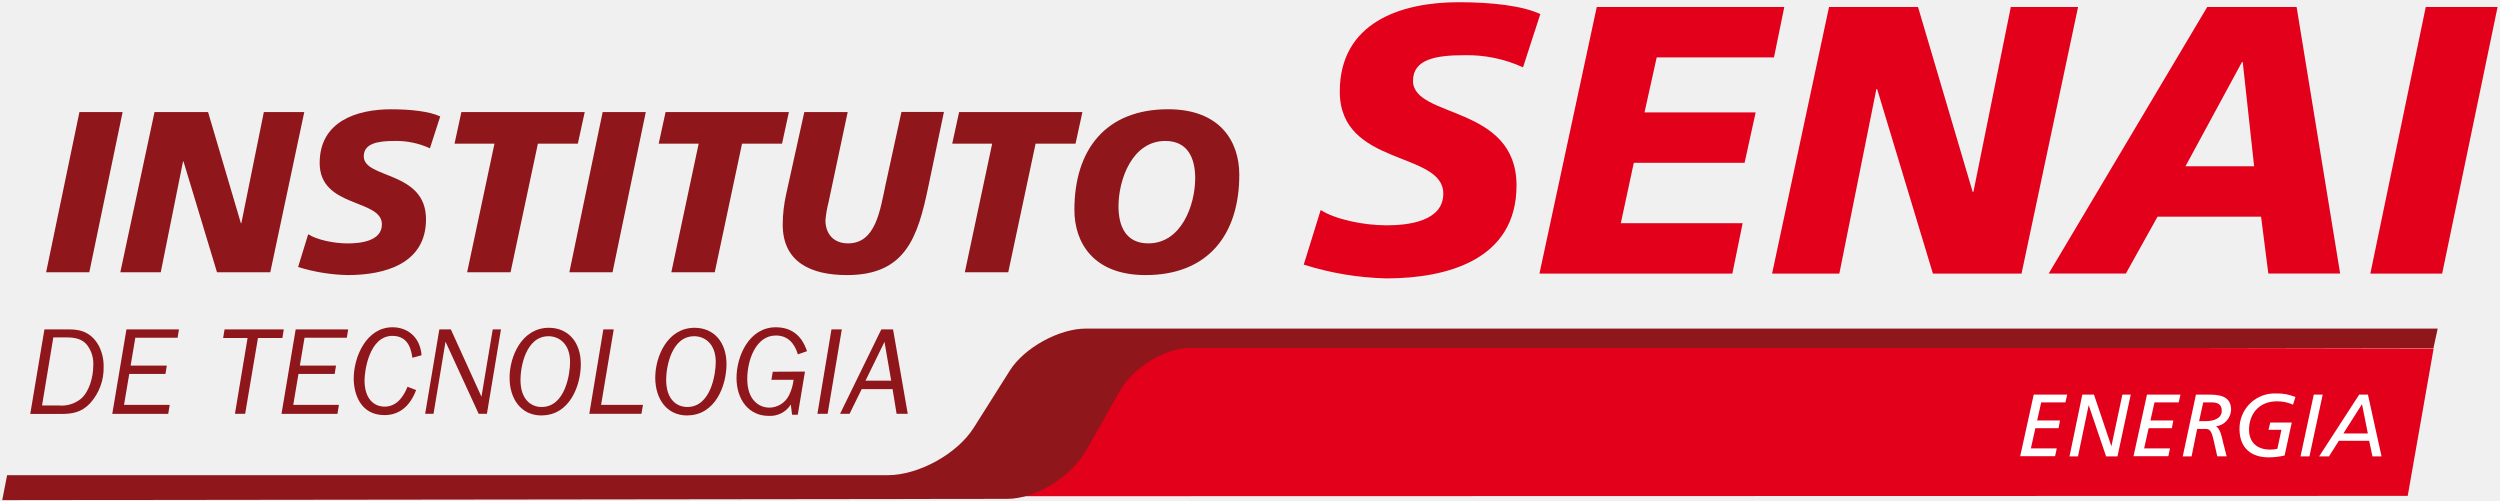
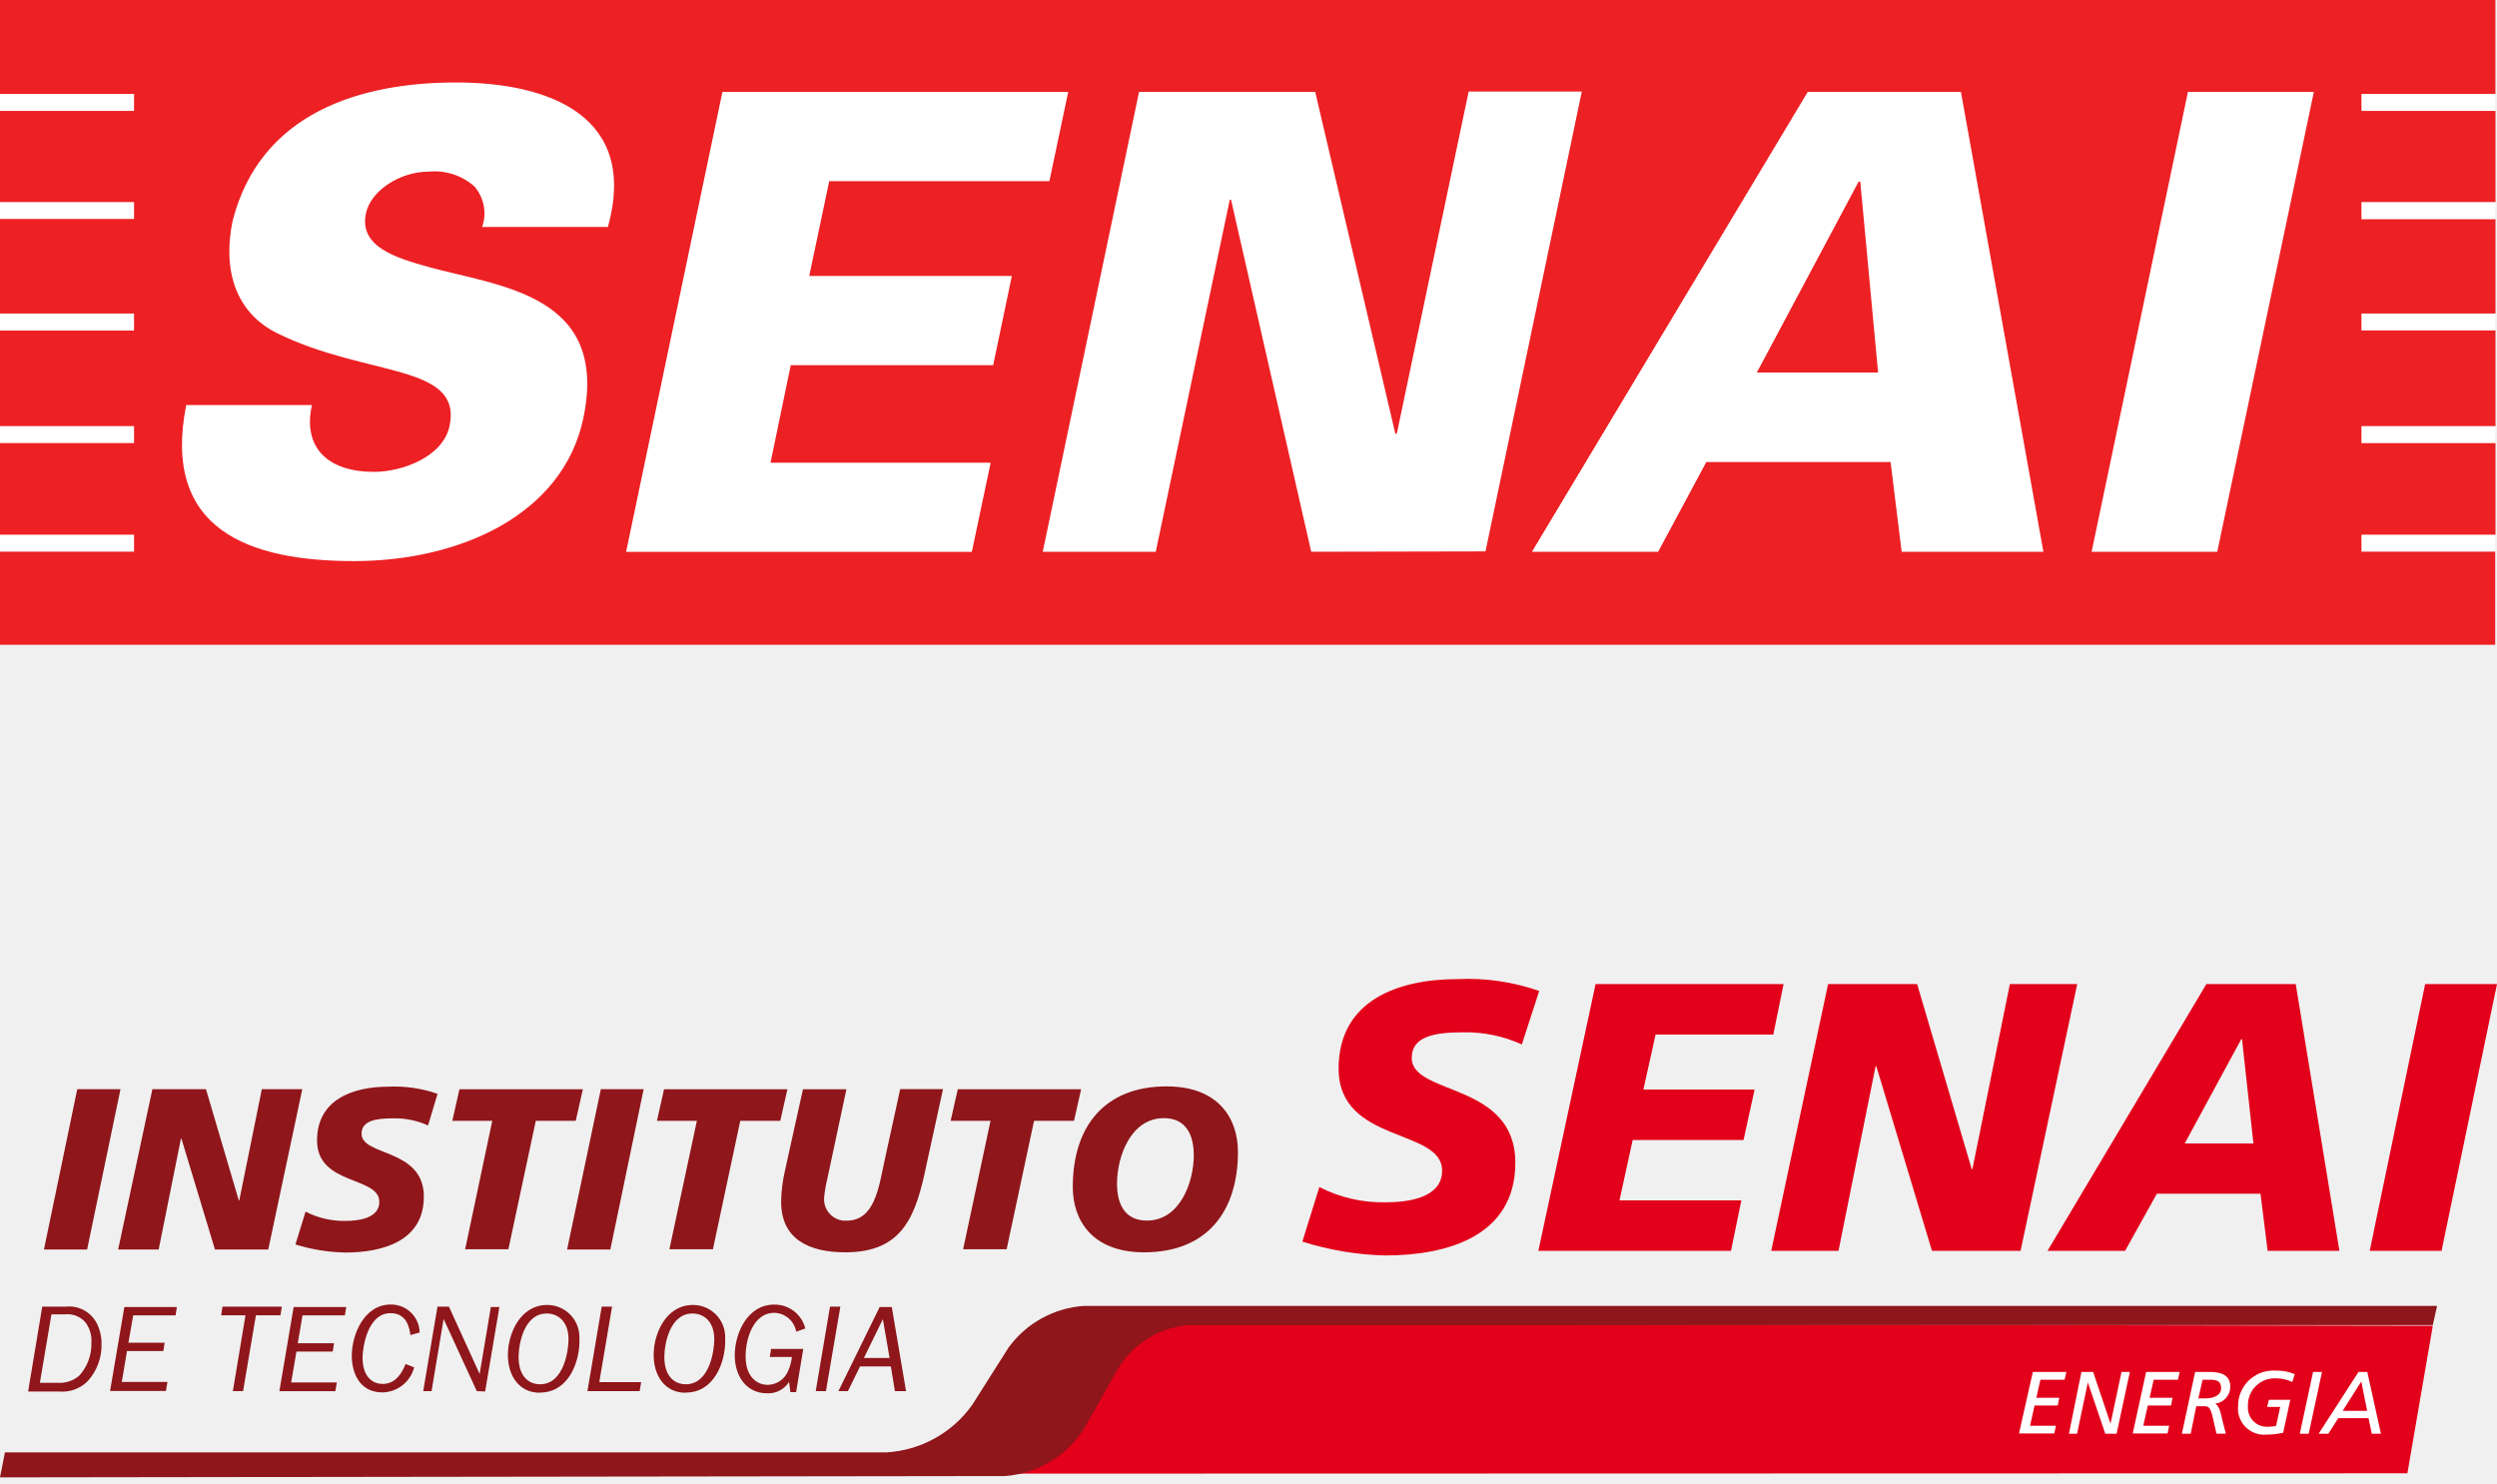
- <svg xmlns="http://www.w3.org/2000/svg" width="619px" height="124px" viewBox="0 0 619 124" version="1.1">
+ <svg xmlns="http://www.w3.org/2000/svg" width="350px" height="208px" viewBox="0 0 350 208" version="1.1">
  <g id="Page-1" stroke="none" stroke-width="1" fill="none" fill-rule="evenodd">
-     <g id="IST_energia-(3)" fill-rule="nonzero">
-       <polygon id="Path" fill="#E2001A" points="215.82 122.87 596.15 122.78 602.57 86.27 271 85.69 262.57 86.58 253.86 89.81 246.19 99.06 240.12 111.21 234.84 117.28 229.82 119.4" />
-       <polygon id="Path" fill="#8F161A" points="19.67 27.74 30.36 27.74 22.11 67.42 11.42 67.42" />
-       <polygon id="Path" fill="#8F161A" points="38.26 27.74 51.51 27.74 59.64 55.26 59.76 55.26 65.33 27.74 75.34 27.74 66.92 67.42 53.73 67.42 45.43 39.96 45.32 39.96 39.8 67.42 29.79 67.42" />
-       <path d="M106.45,36.72 C103.706,35.458 100.71,34.835 97.69,34.9 C93.48,34.9 90.07,35.53 90.07,38.71 C90.07,44.34 105.48,42.24 105.48,54.29 C105.48,65.29 95.3,68.11 86.09,68.11 C81.923,68.022 77.789,67.349 73.81,66.11 L76.31,58 C78.41,59.36 82.62,60.27 86.09,60.27 C89.39,60.27 94.56,59.65 94.56,55.55 C94.56,49.18 79.15,51.55 79.15,40.37 C79.15,30.14 88.15,27.06 96.84,27.06 C101.73,27.06 106.33,27.58 109,28.83 L106.45,36.72 Z" id="Path" fill="#8F161A" />
-       <polygon id="Path" fill="#8F161A" points="122.43 35.58 112.54 35.58 114.24 27.74 144.78 27.74 143.07 35.58 133.18 35.58 126.41 67.42 115.66 67.42" />
-       <polygon id="Path" fill="#8F161A" points="149.22 27.74 159.9 27.74 151.66 67.42 140.97 67.42" />
-       <polygon id="Path" fill="#8F161A" points="172.99 35.58 163.09 35.58 164.8 27.74 195.33 27.74 193.63 35.58 183.73 35.58 176.97 67.42 166.22 67.42" />
-       <path d="M229.85,46.22 C227.23,58.84 224.17,68.11 209.72,68.11 C200.79,68.11 193.8,64.92 193.8,55.6 C193.813,53.073 194.098,50.556 194.65,48.09 L199.15,27.74 L209.89,27.74 L205.12,50.2 C204.756,51.617 204.508,53.062 204.38,54.52 C204.38,57.76 206.25,60.26 210,60.26 C216.83,60.26 217.91,52.07 219.27,45.71 L223.2,27.71 L233.72,27.71 L229.85,46.22 Z" id="Path" fill="#8F161A" />
-       <polygon id="Path" fill="#8F161A" points="245.66 35.58 235.77 35.58 237.48 27.74 268.01 27.74 266.3 35.58 256.41 35.58 249.64 67.42 238.89 67.42" />
-       <path d="M288.54,34.9 C280.35,34.9 276.94,44.4 276.94,51.11 C276.94,56.11 278.82,60.26 284.33,60.26 C292.52,60.26 295.93,50.76 295.93,44.11 C295.93,39.11 294.06,34.9 288.54,34.9 M283.65,68.11 C270.74,68.11 266.02,60.11 266.02,51.96 C266.02,36.89 273.93,27.05 289.22,27.05 C302.13,27.05 306.85,35.05 306.85,43.26 C306.85,58.26 298.95,68.11 283.65,68.11" id="Shape" fill="#8F161A" />
-       <path d="M10.41,100.4 L14.6,100.4 C16.583,100.583 18.557,99.971 20.09,98.7 C22.09,96.95 23.09,93.38 23.09,90.59 C23.231,88.737 22.686,86.898 21.56,85.42 C20.43,84.01 18.77,83.54 16.48,83.54 L13.2,83.54 L10.41,100.4 Z M11,81.56 L16.8,81.56 C18.93,81.56 22.22,81.63 24.44,85.56 C25.274,87.179 25.693,88.979 25.66,90.8 C25.746,94.135 24.546,97.375 22.31,99.85 C20.18,102.14 17.77,102.49 15.23,102.49 L7.49,102.49 L11,81.56 Z" id="Shape" fill="#8F161A" />
-       <polygon id="Path" fill="#8F161A" points="31.31 81.56 44.31 81.56 43.97 83.63 33.5 83.63 32.34 90.53 41.3 90.53 40.96 92.59 32 92.59 30.71 100.24 42.02 100.24 41.65 102.47 27.8 102.47" />
-       <polygon id="Path" fill="#8F161A" points="63.87 83.69 60.7 102.46 58.17 102.46 61.3 83.69 55.25 83.69 55.6 81.56 70.26 81.56 69.92 83.69" />
-       <polygon id="Path" fill="#8F161A" points="73.21 81.56 86.21 81.56 85.87 83.63 75.4 83.63 74.24 90.53 83.2 90.53 82.86 92.59 73.9 92.59 72.61 100.24 83.92 100.24 83.55 102.47 69.7 102.47" />
-       <path d="M102.1,88.58 C101.88,87.11 101.38,83.16 97.18,83.16 C91.39,83.16 90.26,91.9 90.26,94.16 C90.26,98.71 92.54,100.68 95.26,100.68 C98.7,100.68 100.26,97.33 100.9,95.76 L103.03,96.58 C101.59,100.4 99.03,102.78 95.19,102.78 C89.19,102.78 87.58,97.42 87.58,93.72 C87.58,88.46 90.65,81.03 97.2,81.03 C100.68,81.03 104,83.23 104.38,87.96 L102.1,88.58 Z" id="Path" fill="#8F161A" />
-       <polygon id="Path" fill="#8F161A" points="118.52 102.46 110.31 84.6 107.34 102.46 105.27 102.46 108.78 81.56 111.63 81.56 119.21 98.23 122 81.56 124.04 81.56 120.56 102.46" />
-       <path d="M135.82,83.25 C130.18,83.25 128.87,90.87 128.87,94.03 C128.87,99.03 131.59,100.77 134.1,100.77 C139.99,100.77 141.15,92.5 141.15,89.65 C141.15,84.92 138.23,83.25 135.82,83.25 M134.1,102.87 C128.96,102.87 126.17,98.7 126.17,93.5 C126.17,88.3 129.17,81.16 135.91,81.16 C140.52,81.16 143.81,84.54 143.81,90.16 C143.81,95.52 141.02,102.85 134.1,102.85" id="Shape" fill="#8F161A" />
-       <polygon id="Path" fill="#8F161A" points="145.91 102.46 149.39 81.56 151.96 81.56 148.83 100.24 159.2 100.24 158.82 102.46" />
-       <path d="M171.89,83.25 C166.25,83.25 164.94,90.87 164.94,94.03 C164.94,99.03 167.66,100.77 170.17,100.77 C176.06,100.77 177.22,92.5 177.22,89.65 C177.22,84.92 174.31,83.25 171.89,83.25 M170.17,102.87 C165.03,102.87 162.24,98.7 162.24,93.5 C162.24,88.3 165.24,81.16 171.99,81.16 C176.59,81.16 179.88,84.54 179.88,90.16 C179.88,95.52 177.09,102.85 170.17,102.85" id="Shape" fill="#8F161A" />
-       <path d="M199.31,92 L197.53,102.69 L196.12,102.69 L195.8,100.15 C194.627,102.038 192.507,103.123 190.29,102.97 C185.43,102.97 182.36,98.97 182.36,93.57 C182.36,88.17 185.49,81.03 192.1,81.03 C197.78,81.03 199.31,85.51 199.82,86.95 L197.56,87.74 C196.68,84.86 194.96,83.07 192.1,83.07 C187.1,83.07 185.02,89.27 185.02,93.82 C185.02,99.14 188.02,100.93 190.51,100.93 C192.63,100.903 194.546,99.657 195.43,97.73 C195.983,96.566 196.341,95.32 196.49,94.04 L191,94.04 L191.34,92.04 L199.31,92 Z" id="Path" fill="#8F161A" />
-       <polygon id="Path" fill="#8F161A" points="204.92 102.46 202.39 102.46 205.87 81.56 208.43 81.56" />
-       <path d="M220.66,94.25 L219,84.64 L214.3,94.25 L220.66,94.25 Z M213.35,96.35 L210.35,102.46 L208,102.46 L218.21,81.56 L221.12,81.56 L224.76,102.46 L222,102.46 L221,96.35 L213.35,96.35 Z" id="Shape" fill="#8F161A" />
-       <path d="M377.1,16.67 C372.533,14.581 367.551,13.555 362.53,13.67 C355.53,13.67 349.86,14.67 349.86,20.01 C349.86,29.37 375.49,25.88 375.49,45.93 C375.49,64.18 358.56,68.93 343.24,68.93 C336.303,68.761 329.425,67.613 322.81,65.52 L327,52 C330.5,54.27 337.5,55.79 343.27,55.79 C348.75,55.79 357.36,54.79 357.36,47.94 C357.36,37.34 331.73,41.32 331.73,22.68 C331.73,5.68 346.67,0.55 361.14,0.55 C369.28,0.55 376.94,1.4 381.38,3.49 L377.1,16.67 Z" id="Path" fill="#E2001A" />
-       <polygon id="Path" fill="#E2001A" points="395.36 1.73 441.79 1.73 439.24 14.21 410.2 14.21 407.18 27.83 434.7 27.83 431.96 40.31 404.53 40.31 401.31 55.26 431.48 55.26 428.93 67.74 381.17 67.74" />
-       <polygon id="Path" fill="#E2001A" points="452.87 1.73 474.9 1.73 488.43 47.5 488.62 47.5 497.88 1.73 514.53 1.73 500.53 67.74 478.59 67.74 464.78 22.06 464.59 22.06 455.42 67.74 438.77 67.74" />
-       <path d="M555.3,15.35 L555.12,15.35 L541.12,41.17 L558.12,41.17 L555.3,15.35 Z M546.51,1.73 L568.64,1.73 L579.42,67.73 L561.64,67.73 L559.84,53.64 L534.21,53.64 L526.36,67.73 L507.26,67.73 L546.51,1.73 Z" id="Shape" fill="#E2001A" />
-       <polygon id="Path" fill="#E2001A" points="600.62 1.73 618.4 1.73 604.68 67.74 586.9 67.74" />
-       <path d="M603.57,81.36 L268.85,81.36 C262.21,81.36 253.6,86.11 250.05,91.73 L241.11,105.89 C237.02,112.39 227.44,117.66 219.76,117.66 L1.76,117.66 L0.55,123.83 L249.35,123.52 C256.42,123.52 265.23,118.09 269.01,111.4 L277.23,96.84 C280.49,91.06 288.42,86.17 294.53,86.17 L602.53,86.17 L603.57,81.36 Z" id="Path" fill="#8F161A" />
-       <polygon id="Path" fill="#FFFFFF" points="503.55 97.71 511.84 97.71 511.4 99.63 505.4 99.63 504.4 104.1 510.07 104.1 509.7 106.02 503.96 106.02 502.85 111.02 509.26 111.02 508.84 112.95 500.2 112.95" />
-       <polygon id="Path" fill="#FFFFFF" points="515.58 97.71 518.47 97.71 522.78 110.51 522.78 110.51 525.5 97.71 527.57 97.71 524.29 113 521.47 113 517.16 100.31 517.16 100.31 514.51 113 512.41 113" />
-       <polygon id="Path" fill="#FFFFFF" points="531.59 97.71 539.88 97.71 539.45 99.63 533.45 99.63 532.45 104.1 538.12 104.1 537.75 106.02 532 106.02 530.89 111.02 537.3 111.02 536.88 112.95 528.26 112.95" />
-       <path d="M543.71,97.71 L546.71,97.71 C548.85,97.71 552.42,97.71 552.42,101.43 C552.356,103.531 550.783,105.277 548.7,105.56 C549.86,106.28 550.19,108.56 550.49,109.76 L551.32,112.98 L549,112.98 L548.09,108.98 C547.52,106.52 547.09,106.2 546.01,106.2 L544.01,106.2 L542.64,113 L540.45,113 L543.71,97.71 Z M544.5,104.27 L546.23,104.27 C547.78,104.27 550.1,103.77 550.1,101.73 C550.1,100.14 549.2,99.63 547.52,99.63 L545.52,99.63 L544.5,104.27 Z" id="Shape" fill="#FFFFFF" />
-       <path d="M567.75,100.2 C566.495,99.629 565.128,99.346 563.75,99.37 C559.11,99.37 556.86,102.78 556.86,106.37 C556.86,109.72 559.09,111.32 562.06,111.32 C562.673,111.328 563.284,111.261 563.88,111.12 L564.88,106.42 L561.68,106.42 L562.12,104.62 L567.44,104.62 L565.67,112.78 C564.36,113.093 563.017,113.248 561.67,113.24 C557.6,113.24 554.5,111.1 554.5,106.24 C554.466,103.829 555.433,101.512 557.171,99.84 C558.909,98.169 561.262,97.292 563.67,97.42 C565.274,97.384 566.868,97.684 568.35,98.3 L567.75,100.2 Z" id="Path" fill="#FFFFFF" />
-       <polygon id="Path" fill="#FFFFFF" points="572.89 97.71 575.1 97.71 571.82 113 569.61 113" />
-       <path d="M584.13,97.71 L586.3,97.71 L589.67,113 L587.42,113 L586.61,109.15 L579.1,109.15 L576.65,113 L574.22,113 L584.13,97.71 Z M584.83,100.07 L580.22,107.33 L586.28,107.33 L584.83,100.07 Z" id="Shape" fill="#FFFFFF" />
+     <g id="logos-senai-ist">
+       <g id="Camada_2" transform="translate(0, 137)" fill-rule="nonzero">
+         <polygon id="Caminho_177" fill="#E2001A" points="122 69.59 337.44 69.54 341 48.86 153.2 48.53 148.43 49.03 143.49 50.86 139.15 56.1 135.71 62.98 132.71 66.42 129.86 67.62" />
+         <polygon id="Caminho_178" fill="#8F161A" points="10.83 15.69 16.89 15.69 12.21 38.17 6.16 38.17" />
+         <polygon id="Caminho_179" fill="#8F161A" points="21.36 15.69 28.87 15.69 33.47 31.28 33.54 31.28 36.7 15.69 42.37 15.69 37.6 38.17 30.13 38.17 25.43 22.62 25.36 22.62 22.24 38.17 16.56 38.17" />
+         <path d="M60,20.78 C58.433,20.066 56.721,19.724 55,19.78 C52.61,19.78 50.68,20.14 50.68,21.94 C50.68,25.13 59.41,23.94 59.41,30.76 C59.41,36.99 53.64,38.59 48.41,38.59 C46.035,38.544 43.679,38.164 41.41,37.46 L42.83,32.86 C44.543,33.738 46.445,34.184 48.37,34.16 C50.24,34.16 53.17,33.8 53.17,31.48 C53.17,27.87 44.44,29.22 44.44,22.88 C44.44,17.09 49.54,15.34 54.44,15.34 C56.779,15.23 59.118,15.57 61.33,16.34 L60,20.78 Z" id="Caminho_180" fill="#8F161A" />
+         <polygon id="Caminho_181" fill="#8F161A" points="69 20.13 63.4 20.13 64.4 15.7 81.7 15.7 80.7 20.13 75.1 20.13 71.26 38.13 65.2 38.13" />
+         <polygon id="Caminho_182" fill="#8F161A" points="84.22 15.69 90.22 15.69 85.55 38.17 79.49 38.17" />
+         <polygon id="Caminho_183" fill="#8F161A" points="97.68 20.13 92.08 20.13 93.08 15.7 110.37 15.7 109.37 20.13 103.76 20.13 99.93 38.13 93.83 38.13" />
+         <path d="M129.89,26.16 C128.42,33.31 126.68,38.56 118.49,38.56 C113.43,38.56 109.49,36.75 109.49,31.47 C109.509,30.043 109.68,28.621 110,27.23 L112.55,15.7 L118.64,15.7 L115.93,28.42 C115.729,29.225 115.592,30.044 115.52,30.87 C115.375,32.511 116.58,33.962 118.22,34.12 L118.7,34.12 C122.58,34.12 123.18,29.48 123.95,25.88 L126.18,15.68 L132.18,15.68 L129.89,26.16 Z" id="Caminho_184" fill="#8F161A" />
+         <polygon id="Caminho_185" fill="#8F161A" points="138.84 20.13 133.25 20.13 134.25 15.7 151.54 15.7 150.54 20.13 144.94 20.13 141.1 38.13 135 38.13" />
+         <path d="M163.14,19.75 C158.5,19.75 156.57,25.13 156.57,28.93 C156.57,31.76 157.63,34.11 160.76,34.11 C165.39,34.11 167.33,28.73 167.33,24.97 C167.33,22.13 166.27,19.75 163.14,19.75 M160.37,38.56 C153.06,38.56 150.37,34.03 150.37,29.41 C150.37,20.88 154.85,15.3 163.52,15.3 C170.83,15.3 173.52,19.83 173.52,24.48 C173.52,32.98 169.05,38.56 160.38,38.56" id="Caminho_186" fill="#8F161A" />
+         <path d="M5.59,56.85 L8,56.85 C9.129,56.945 10.249,56.585 11.11,55.85 C12.25,54.598 12.86,52.953 12.81,51.26 C12.89,50.21 12.581,49.166 11.94,48.33 C11.21,47.528 10.137,47.129 9.06,47.26 L7.21,47.26 L5.59,56.85 Z M5.92,46.18 L9.21,46.18 C10.979,45.982 12.69,46.881 13.53,48.45 C14.012,49.375 14.252,50.407 14.23,51.45 C14.271,53.339 13.592,55.173 12.33,56.58 C11.288,57.653 9.821,58.203 8.33,58.08 L3.94,58.08 L5.92,46.18 Z" id="Caminho_187" fill="#8F161A" />
+         <polygon id="Caminho_188" fill="#8F161A" points="17.43 46.23 24.79 46.23 24.61 47.4 18.67 47.4 18 51.23 23.08 51.23 22.89 52.4 17.8 52.4 17.07 56.73 23.47 56.73 23.26 58 15.43 58" />
+         <polygon id="Caminho_189" fill="#8F161A" points="35.87 47.39 34.07 58.02 32.64 58.02 34.41 47.39 31 47.39 31.19 46.18 39.5 46.18 39.32 47.39" />
+         <polygon id="Caminho_190" fill="#8F161A" points="41.16 46.23 48.53 46.23 48.34 47.4 42.4 47.4 41.74 51.31 46.82 51.31 46.64 52.48 41.55 52.48 40.81 56.81 47.22 56.81 47 58.03 39.16 58.03" />
+         <path d="M57.53,50.16 C57.4,49.33 57.12,47.09 54.74,47.09 C51.46,47.09 50.82,52.04 50.82,53.32 C50.82,55.9 52.11,57.01 53.65,57.01 C55.65,57.01 56.48,55.11 56.85,54.22 L58.05,54.69 C57.526,56.72 55.716,58.154 53.62,58.2 C50.22,58.2 49.31,55.2 49.31,53.07 C49.31,50.07 51.05,45.88 54.76,45.88 C56.935,45.846 58.739,47.556 58.82,49.73 L58.82,49.8 L57.53,50.16 Z" id="Caminho_191" fill="#8F161A" />
+         <polygon id="Caminho_192" fill="#8F161A" points="66.83 58.02 62.18 47.9 60.49 58.02 59.32 58.02 61.32 46.18 62.93 46.18 67.23 55.62 68.8 46.23 70 46.23 68 58.07" />
+         <path d="M76.63,47.14 C73.43,47.14 72.69,51.45 72.69,53.24 C72.69,56.07 74.23,57.06 75.69,57.06 C79.02,57.06 79.69,52.38 79.69,50.76 C79.69,48.08 78.03,47.14 76.69,47.14 M75.69,58.25 C72.77,58.25 71.19,55.89 71.19,52.94 C71.19,49.99 72.89,45.94 76.71,45.94 C77.91,45.94 79.06,46.418 79.906,47.268 C80.753,48.118 81.225,49.27 81.22,50.47 C81.23,50.657 81.23,50.843 81.22,51.03 C81.22,54.03 79.63,58.22 75.71,58.22" id="Caminho_193" fill="#8F161A" />
+         <polygon id="Caminho_194" fill="#8F161A" points="82.34 58.02 84.34 46.18 85.79 46.18 84 56.76 89.87 56.76 89.66 58.02" />
+         <path d="M97.06,47.14 C93.87,47.14 93.12,51.45 93.12,53.24 C93.12,56.07 94.66,57.06 96.12,57.06 C99.45,57.06 100.12,52.38 100.12,50.76 C100.12,48.08 98.47,47.14 97.12,47.14 M96.12,58.25 C93.21,58.25 91.62,55.89 91.62,52.94 C91.62,49.99 93.32,45.94 97.15,45.94 C98.348,45.943 99.495,46.422 100.34,47.272 C101.184,48.121 101.655,49.272 101.65,50.47 C101.66,50.657 101.66,50.843 101.65,51.03 C101.65,54.03 100.07,58.22 96.15,58.22" id="Caminho_195" fill="#8F161A" />
+         <path d="M112.59,52.1 L111.59,58.16 L110.79,58.16 L110.6,56.72 C109.936,57.79 108.736,58.405 107.48,58.32 C104.73,58.32 102.99,56.05 102.99,52.99 C102.99,49.93 104.76,45.89 108.51,45.89 C110.569,45.852 112.382,47.242 112.88,49.24 L111.6,49.69 C111.341,48.179 110.043,47.066 108.51,47.04 C105.67,47.04 104.51,50.55 104.51,53.14 C104.51,56.14 106.21,57.14 107.62,57.14 C108.823,57.122 109.909,56.414 110.41,55.32 C110.721,54.661 110.92,53.954 111,53.23 L107.9,53.23 L108.08,52.1 L112.59,52.1 Z" id="Caminho_196" fill="#8F161A" />
+         <polygon id="Caminho_197" fill="#8F161A" points="115.77 58.02 114.34 58.02 116.34 46.18 117.79 46.18" />
+         <path d="M124.69,53.37 L123.75,47.93 L121.09,53.37 L124.69,53.37 Z M120.55,54.56 L118.85,58.02 L117.52,58.02 L123.3,46.23 L125,46.23 L127,58.02 L125.44,58.02 L124.87,54.56 L120.55,54.56 Z" id="Caminho_198" fill="#8F161A" />
+         <path d="M213.31,9.42 C210.723,8.241 207.903,7.66 205.06,7.72 C201.06,7.72 197.88,8.29 197.88,11.31 C197.88,16.62 212.4,14.64 212.4,26 C212.4,36.34 202.81,39 194.13,39 C190.198,38.901 186.299,38.248 182.55,37.06 L184.93,29.41 C187.777,30.872 190.94,31.607 194.14,31.55 C197.25,31.55 202.14,30.99 202.14,27.11 C202.14,21.11 187.63,23.36 187.63,12.8 C187.63,3.17 196.09,0.26 204.29,0.26 C208.181,0.073 212.072,0.637 215.75,1.92 L213.31,9.42 Z" id="Caminho_199" fill="#E2001A" />
+         <polygon id="Caminho_200" fill="#E2001A" points="223.65 0.96 250 0.96 248.56 8.03 232.06 8.03 230.35 15.74 245.94 15.74 244.39 22.81 228.85 22.81 227 31.28 244.08 31.28 242.63 38.35 215.63 38.35" />
+         <polygon id="Caminho_201" fill="#E2001A" points="256.24 0.96 268.72 0.96 276.37 26.89 276.47 26.89 281.72 0.96 291.16 0.96 283.22 38.35 270.8 38.35 263 12.47 262.9 12.47 257.7 38.35 248.27 38.35" />
+         <path d="M314.26,8.67 L314.16,8.67 L306.23,23.3 L315.86,23.3 L314.26,8.67 Z M309.26,0.96 L321.79,0.96 L327.91,38.35 L317.85,38.35 L316.85,30.35 L302.32,30.35 L297.87,38.35 L287,38.35 L309.26,0.96 Z" id="Caminho_202" fill="#E2001A" />
+         <polygon id="Caminho_203" fill="#E2001A" points="339.93 0.96 350 0.96 342.23 38.35 332.16 38.35" />
+         <path d="M341.6,46.07 L152,46.07 C147.751,46.336 143.844,48.49 141.35,51.94 L136.28,59.94 C133.478,63.891 129.026,66.347 124.19,66.61 L0.69,66.61 L0,70.11 L140.94,69.92 C145.54,69.558 149.686,67.005 152.08,63.06 L156.74,54.81 C158.868,51.359 162.501,49.116 166.54,48.76 L341,48.76 L341.6,46.07 Z" id="Caminho_204" fill="#8F161A" />
+         <polygon id="Caminho_205" fill="#FFFFFF" points="284.94 55.33 289.64 55.33 289.39 56.42 286 56.42 285.43 58.95 288.64 58.95 288.43 60.04 285.18 60.04 284.55 62.87 288.18 62.87 287.94 63.96 283 63.96" />
+         <polygon id="Caminho_206" fill="#FFFFFF" points="291.75 55.33 293.39 55.33 295.83 62.58 295.83 62.58 297.37 55.33 298.54 55.33 296.68 63.99 295.09 63.99 292.65 56.8 292.65 56.8 291.14 63.99 290 63.99" />
+         <polygon id="Caminho_207" fill="#FFFFFF" points="300.82 55.33 305.52 55.33 305.28 56.42 301.88 56.42 301.31 58.95 304.52 58.95 304.31 60.04 301.05 60.04 300.42 62.87 304.05 62.87 303.82 63.96 298.94 63.96" />
+         <path d="M307.69,55.33 L309.39,55.33 C310.6,55.33 312.62,55.33 312.62,57.44 C312.591,58.63 311.7,59.623 310.52,59.78 C311.17,60.18 311.36,61.47 311.52,62.15 L311.99,63.98 L310.68,63.98 L310.16,61.71 C309.84,60.32 309.59,60.14 308.98,60.14 L307.85,60.14 L307.07,63.99 L305.83,63.99 L307.69,55.33 Z M308.14,59.04 L309.14,59.04 C310.01,59.04 311.33,58.76 311.33,57.61 C311.33,56.7 310.82,56.42 309.87,56.42 L308.73,56.42 L308.14,59.04 Z" id="Caminho_208" fill="#FFFFFF" />
+         <path d="M321.31,56.74 C320.587,56.4 319.798,56.226 319,56.23 C316.937,56.134 315.187,57.727 315.09,59.79 C315.09,59.93 315.09,60.06 315.09,60.19 C315.043,60.892 315.277,61.583 315.741,62.112 C316.204,62.641 316.858,62.964 317.56,63.01 C317.72,63.025 317.88,63.025 318.04,63.01 C318.377,63.008 318.712,62.968 319.04,62.89 L319.61,60.23 L317.78,60.23 L318.03,59.23 L321.03,59.23 L320.03,63.85 C319.29,64.026 318.531,64.114 317.77,64.11 C315.755,64.332 313.94,62.884 313.71,60.87 C313.685,60.627 313.685,60.383 313.71,60.14 C313.691,58.832 314.193,57.571 315.104,56.633 C316.016,55.696 317.262,55.158 318.57,55.14 L319,55.14 C319.909,55.12 320.811,55.29 321.65,55.64 L321.31,56.74 Z" id="Caminho_209" fill="#FFFFFF" />
+         <polygon id="Caminho_210" fill="#FFFFFF" points="324.22 55.33 325.47 55.33 323.61 63.99 322.36 63.99" />
+         <path d="M330.59,55.33 L331.82,55.33 L333.73,63.99 L332.45,63.99 L331.99,61.81 L327.75,61.81 L326.36,63.99 L325,63.99 L330.59,55.33 Z M330.98,56.67 L328.37,60.78 L331.8,60.78 L330.98,56.67 Z" id="Caminho_211" fill="#FFFFFF" />
+       </g>
+       <g id="SENAI_PRINCIPAL_VERMELHO">
+         <rect id="Retângulo_2" fill="#FFFFFF" fill-rule="nonzero" x="0" y="0" width="349.75" height="90.39" />
+         <path d="M260.78,25.48 L260.52,25.48 L246.25,52.23 L263.25,52.23 L260.78,25.48 Z M260.78,25.48 L260.52,25.48 L246.25,52.23 L263.25,52.23 L260.78,25.48 Z M349.78,13.17 L349.78,0 L0,0 L0,13.17 L18.79,13.17 L18.79,15.55 L0,15.55 L0,28.33 L18.79,28.33 L18.79,30.7 L0,30.7 L0,43.95 L18.79,43.95 L18.79,46.34 L0,46.34 L0,59.73 L18.79,59.73 L18.79,62.11 L0,62.11 L0,74.96 L18.79,74.96 L18.79,77.34 L0,77.34 L0,90.39 L349.75,90.39 L349.75,77.34 L331,77.34 L331,74.96 L349.79,74.96 L349.79,62.12 L331,62.12 L331,59.73 L349.79,59.73 L349.79,46.32 L331,46.32 L331,43.95 L349.79,43.95 L349.79,30.73 L331,30.73 L331,28.33 L349.79,28.33 L349.79,15.55 L331,15.55 L331,13.17 L349.78,13.17 Z M85.21,31.82 L67.58,31.82 C68.271,29.856 67.846,27.672 66.47,26.11 C64.722,24.582 62.422,23.84 60.11,24.06 C56.05,24.06 51.96,26.73 51.29,29.92 C50.29,34.65 55.63,36.17 60.04,37.42 C70.13,40.19 85.41,41.26 81.76,58.66 C78.88,72.24 64.36,78.66 49.63,78.66 C34.9,78.66 22.63,74.28 26.1,56.78 L43.72,56.78 C42.38,62.86 46.08,66.15 52.4,66.15 C56.46,66.15 62.1,64.01 63.01,59.73 C64.85,50.94 51.43,52.9 38.89,46.73 C33.06,43.87 31.18,37.94 32.59,31.03 C36.44,15.76 50.59,11.56 63.91,11.56 C77,11.56 89.52,16.29 85.21,31.82 Z M139.21,51.19 L110.84,51.19 L108,64.87 L138.86,64.87 L136.22,77.36 L87.76,77.36 L101.26,12.89 L149.73,12.89 L147.09,25.4 L116.23,25.4 L113.43,38.69 L141.83,38.69 L139.21,51.19 Z M183.79,77.35 L172.55,27.99 L172.38,27.99 L162,77.35 L146.16,77.35 L159.66,12.88 L184.35,12.88 L195.6,60.88 L195.81,60.69 L205.86,12.83 L221.72,12.83 L208.22,77.3 L183.79,77.35 Z M266.55,77.35 L265,64.77 L239.17,64.77 L232.42,77.35 L214.73,77.35 L253.39,12.88 L274.86,12.88 L286.42,77.35 L266.55,77.35 Z M310.79,77.35 L293.18,77.35 L306.68,12.88 L324.33,12.88 L310.79,77.35 Z M260.51,25.48 L246.25,52.23 L263.25,52.23 L260.75,25.45 L260.51,25.48 Z" id="Caminho_212" fill="#ED2024" />
+       </g>
    </g>
  </g>
</svg>
